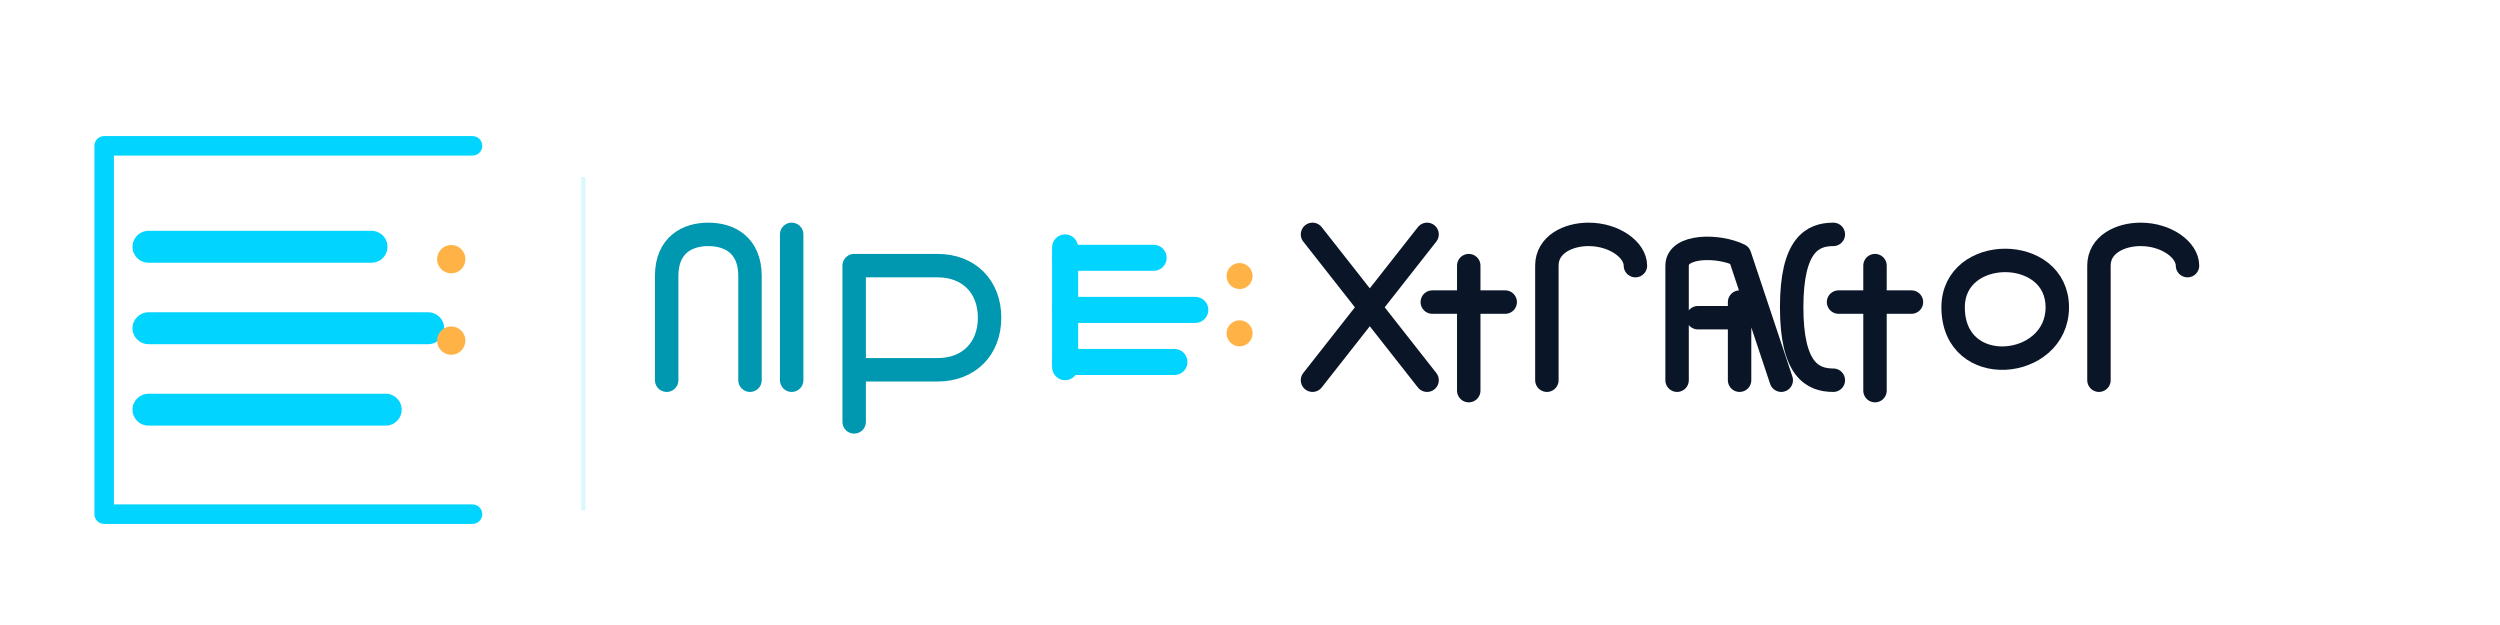
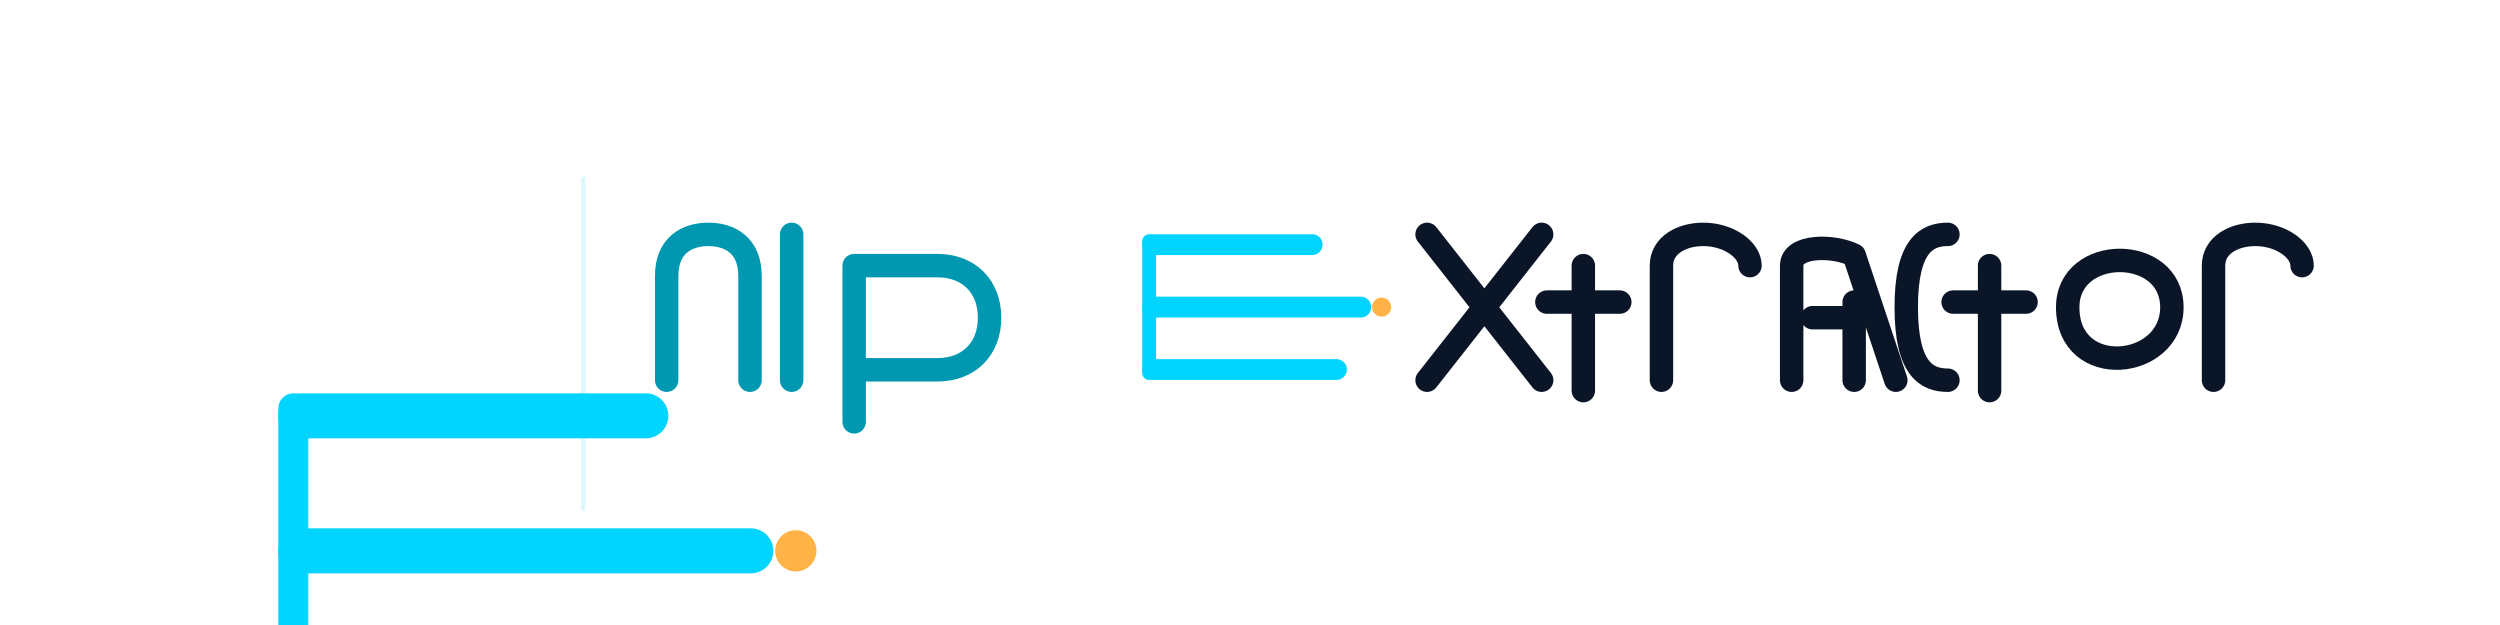
<svg xmlns="http://www.w3.org/2000/svg" viewBox="0 0 480 120" width="480" height="120" preserveAspectRatio="xMidYMid meet" role="img" aria-labelledby="logo-title">
-   <g transform="translate(20, 28) scale(0.68)">
-     <path d="M 104 0 L 0 0 L 0 104 L 104 104" fill="none" stroke="#00D4FF" stroke-width="5.5" stroke-linecap="round" stroke-linejoin="round" />
-     <rect x="8" y="24" width="72" height="9" rx="4.5" fill="#00D4FF" />
-     <rect x="8" y="47" width="88" height="9" rx="4.5" fill="#00D4FF" />
-     <rect x="8" y="70" width="76" height="9" rx="4.5" fill="#00D4FF" />
-     <circle cx="98" cy="32" r="4" fill="#FFB347" />
-     <circle cx="98" cy="55" r="4" fill="#FFB347" />
+   <g transform="translate(16, 28) scale(0.72)" fill="#00D4FF">
+     <rect x="52" y="66" width="8" rx="4" height="84" />
+     <rect x="52" y="66" width="104" height="12" rx="6" />
+     <rect x="52" y="102" width="132" height="12" rx="6" />
+     <rect x="52" y="138" width="118" height="12" rx="6" />
+     <circle cx="190" cy="108" r="5.5" fill="#FFB347" />
  </g>
  <line x1="112" y1="34" x2="112" y2="98" stroke="#00D4FF" stroke-width="0.8" opacity="0.15" />
  <g fill="none" stroke="#0098B0" stroke-width="4.5" stroke-linecap="round" stroke-linejoin="round">
    <path d="M 128,73 L 128,53 C 128,47 132,45 136,45 C 140,45 144,47 144,53 L 144,73" />
    <path d="M 152,45 L 152,73" />
    <path d="M 164,51 L 164,81 M 164,51 L 180,51 C 186,51 190,55 190,61 C 190,67 186,71 180,71 L 164,71" />
  </g>
-   <g>
-     <rect x="202" y="45" width="5" height="28" rx="2.5" fill="#00D4FF" />
-     <rect x="202" y="47" width="22" height="5" rx="2.5" fill="#00D4FF" />
-     <rect x="202" y="57" width="30" height="5" rx="2.5" fill="#00D4FF" />
-     <rect x="202" y="67" width="26" height="5" rx="2.5" fill="#00D4FF" />
-     <circle cx="238" cy="53" r="2.5" fill="#FFB347" />
-     <circle cx="238" cy="64" r="2.5" fill="#FFB347" />
+   <g transform="translate(202, 23) scale(0.333)" fill="#00D4FF">
+     <rect x="52" y="66" width="8" rx="4" height="84" />
+     <rect x="52" y="66" width="104" height="12" rx="6" />
+     <rect x="52" y="102" width="132" height="12" rx="6" />
+     <rect x="52" y="138" width="118" height="12" rx="6" />
+     <circle cx="190" cy="108" r="5.5" fill="#FFB347" />
  </g>
  <g fill="none" stroke="#0A1628" stroke-width="4.5" stroke-linecap="round" stroke-linejoin="round">
-     <path d="M 252,45 L 274,73 M 274,45 L 252,73" />
-     <path d="M 282,51 L 282,75 M 275,58 L 289,58" />
-     <path d="M 297,73 L 297,51 C 297,47 301,45 305,45 C 310,45 314,48 314,51" />
-     <path d="M 322,73 L 322,51 C 322,47 330,47 334,49 L 342,73 M 334,58 L 334,73 M 326,61 L 334,61" />
-     <path d="M 352,73 C 348,73 344,71 344,59 C 344,47 348,45 352,45" />
-     <path d="M 360,51 L 360,75 M 353,58 L 367,58" />
-     <path d="M 375,59 C 375,47 395,47 395,59 C 395,71 375,73 375,59 Z" />
-     <path d="M 403,73 L 403,51 C 403,47 407,45 411,45 C 416,45 420,48 420,51" />
+     <path d="M 274,45 L 296,73 M 296,45 L 274,73" />
+     <path d="M 304,51 L 304,75 M 297,58 L 311,58" />
+     <path d="M 319,73 L 319,51 C 319,47 323,45 327,45 C 332,45 336,48 336,51" />
+     <path d="M 344,73 L 344,51 C 344,47 352,47 356,49 L 364,73 M 356,58 L 356,73 M 348,61 L 356,61" />
+     <path d="M 374,73 C 370,73 366,71 366,59 C 366,47 370,45 374,45" />
+     <path d="M 382,51 L 382,75 M 375,58 L 389,58" />
+     <path d="M 397,59 C 397,47 417,47 417,59 C 417,71 397,73 397,59 Z" />
+     <path d="M 425,73 L 425,51 C 425,47 429,45 433,45 C 438,45 442,48 442,51" />
  </g>
</svg>
